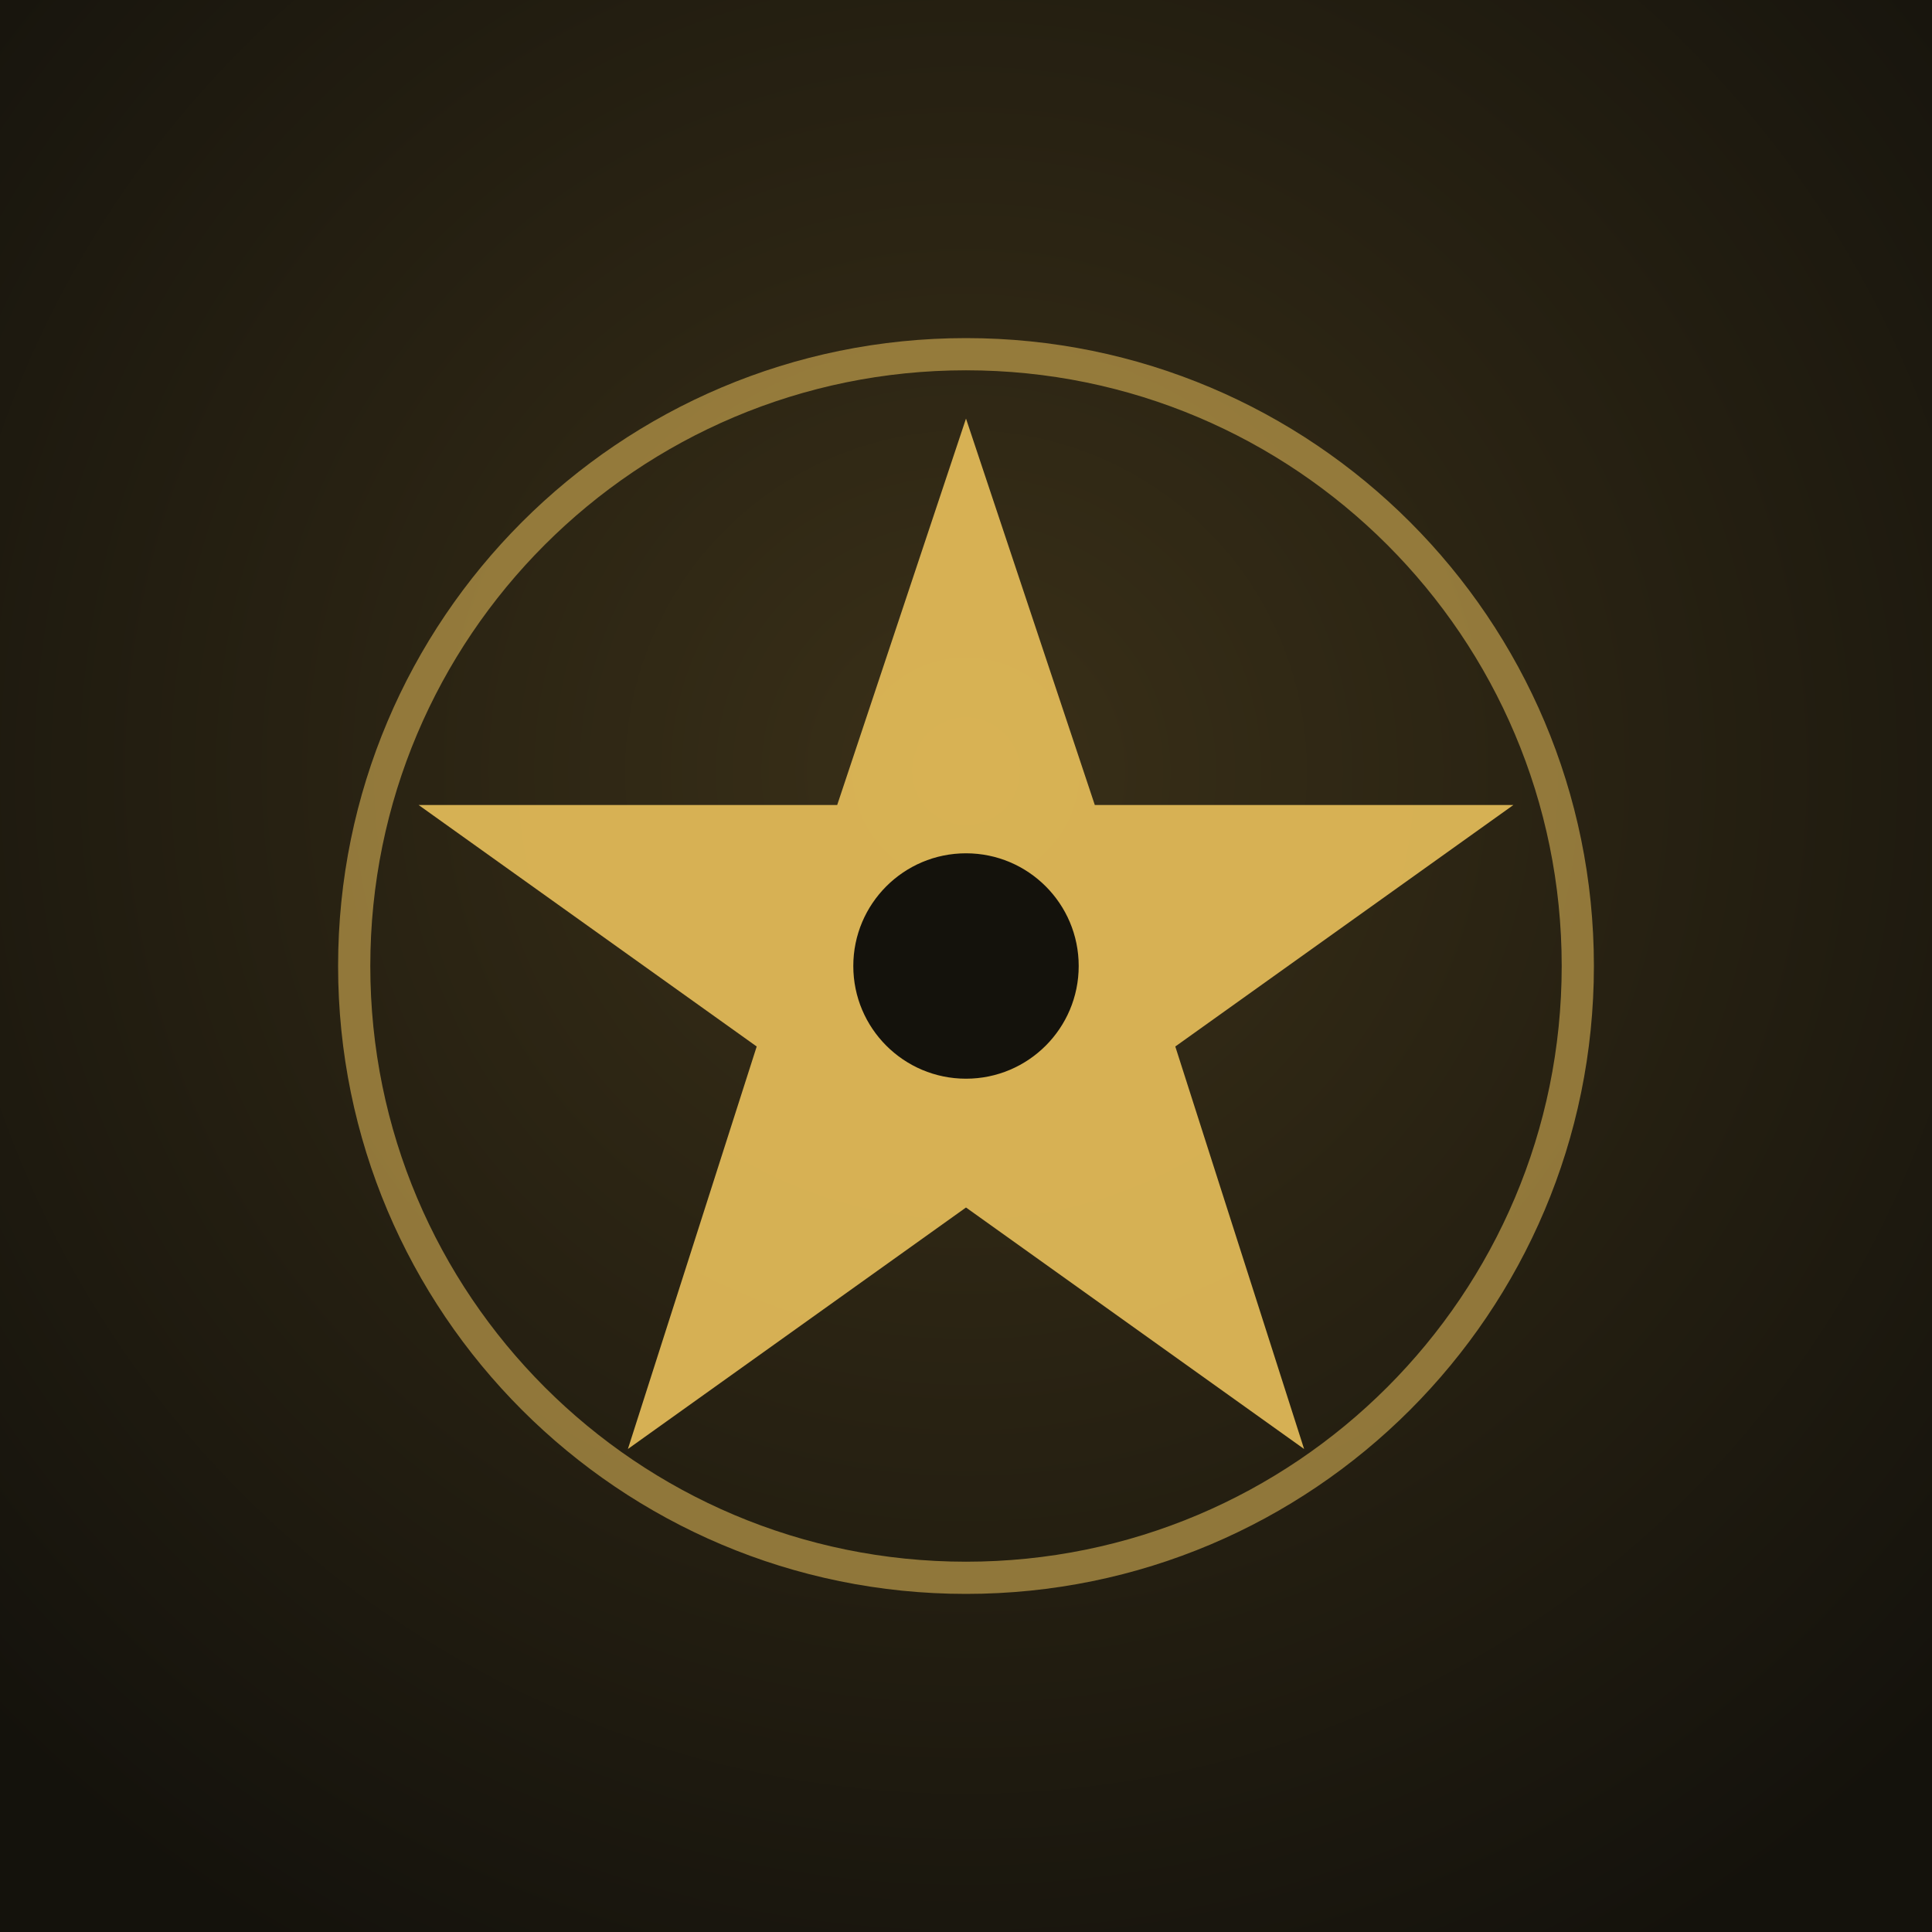
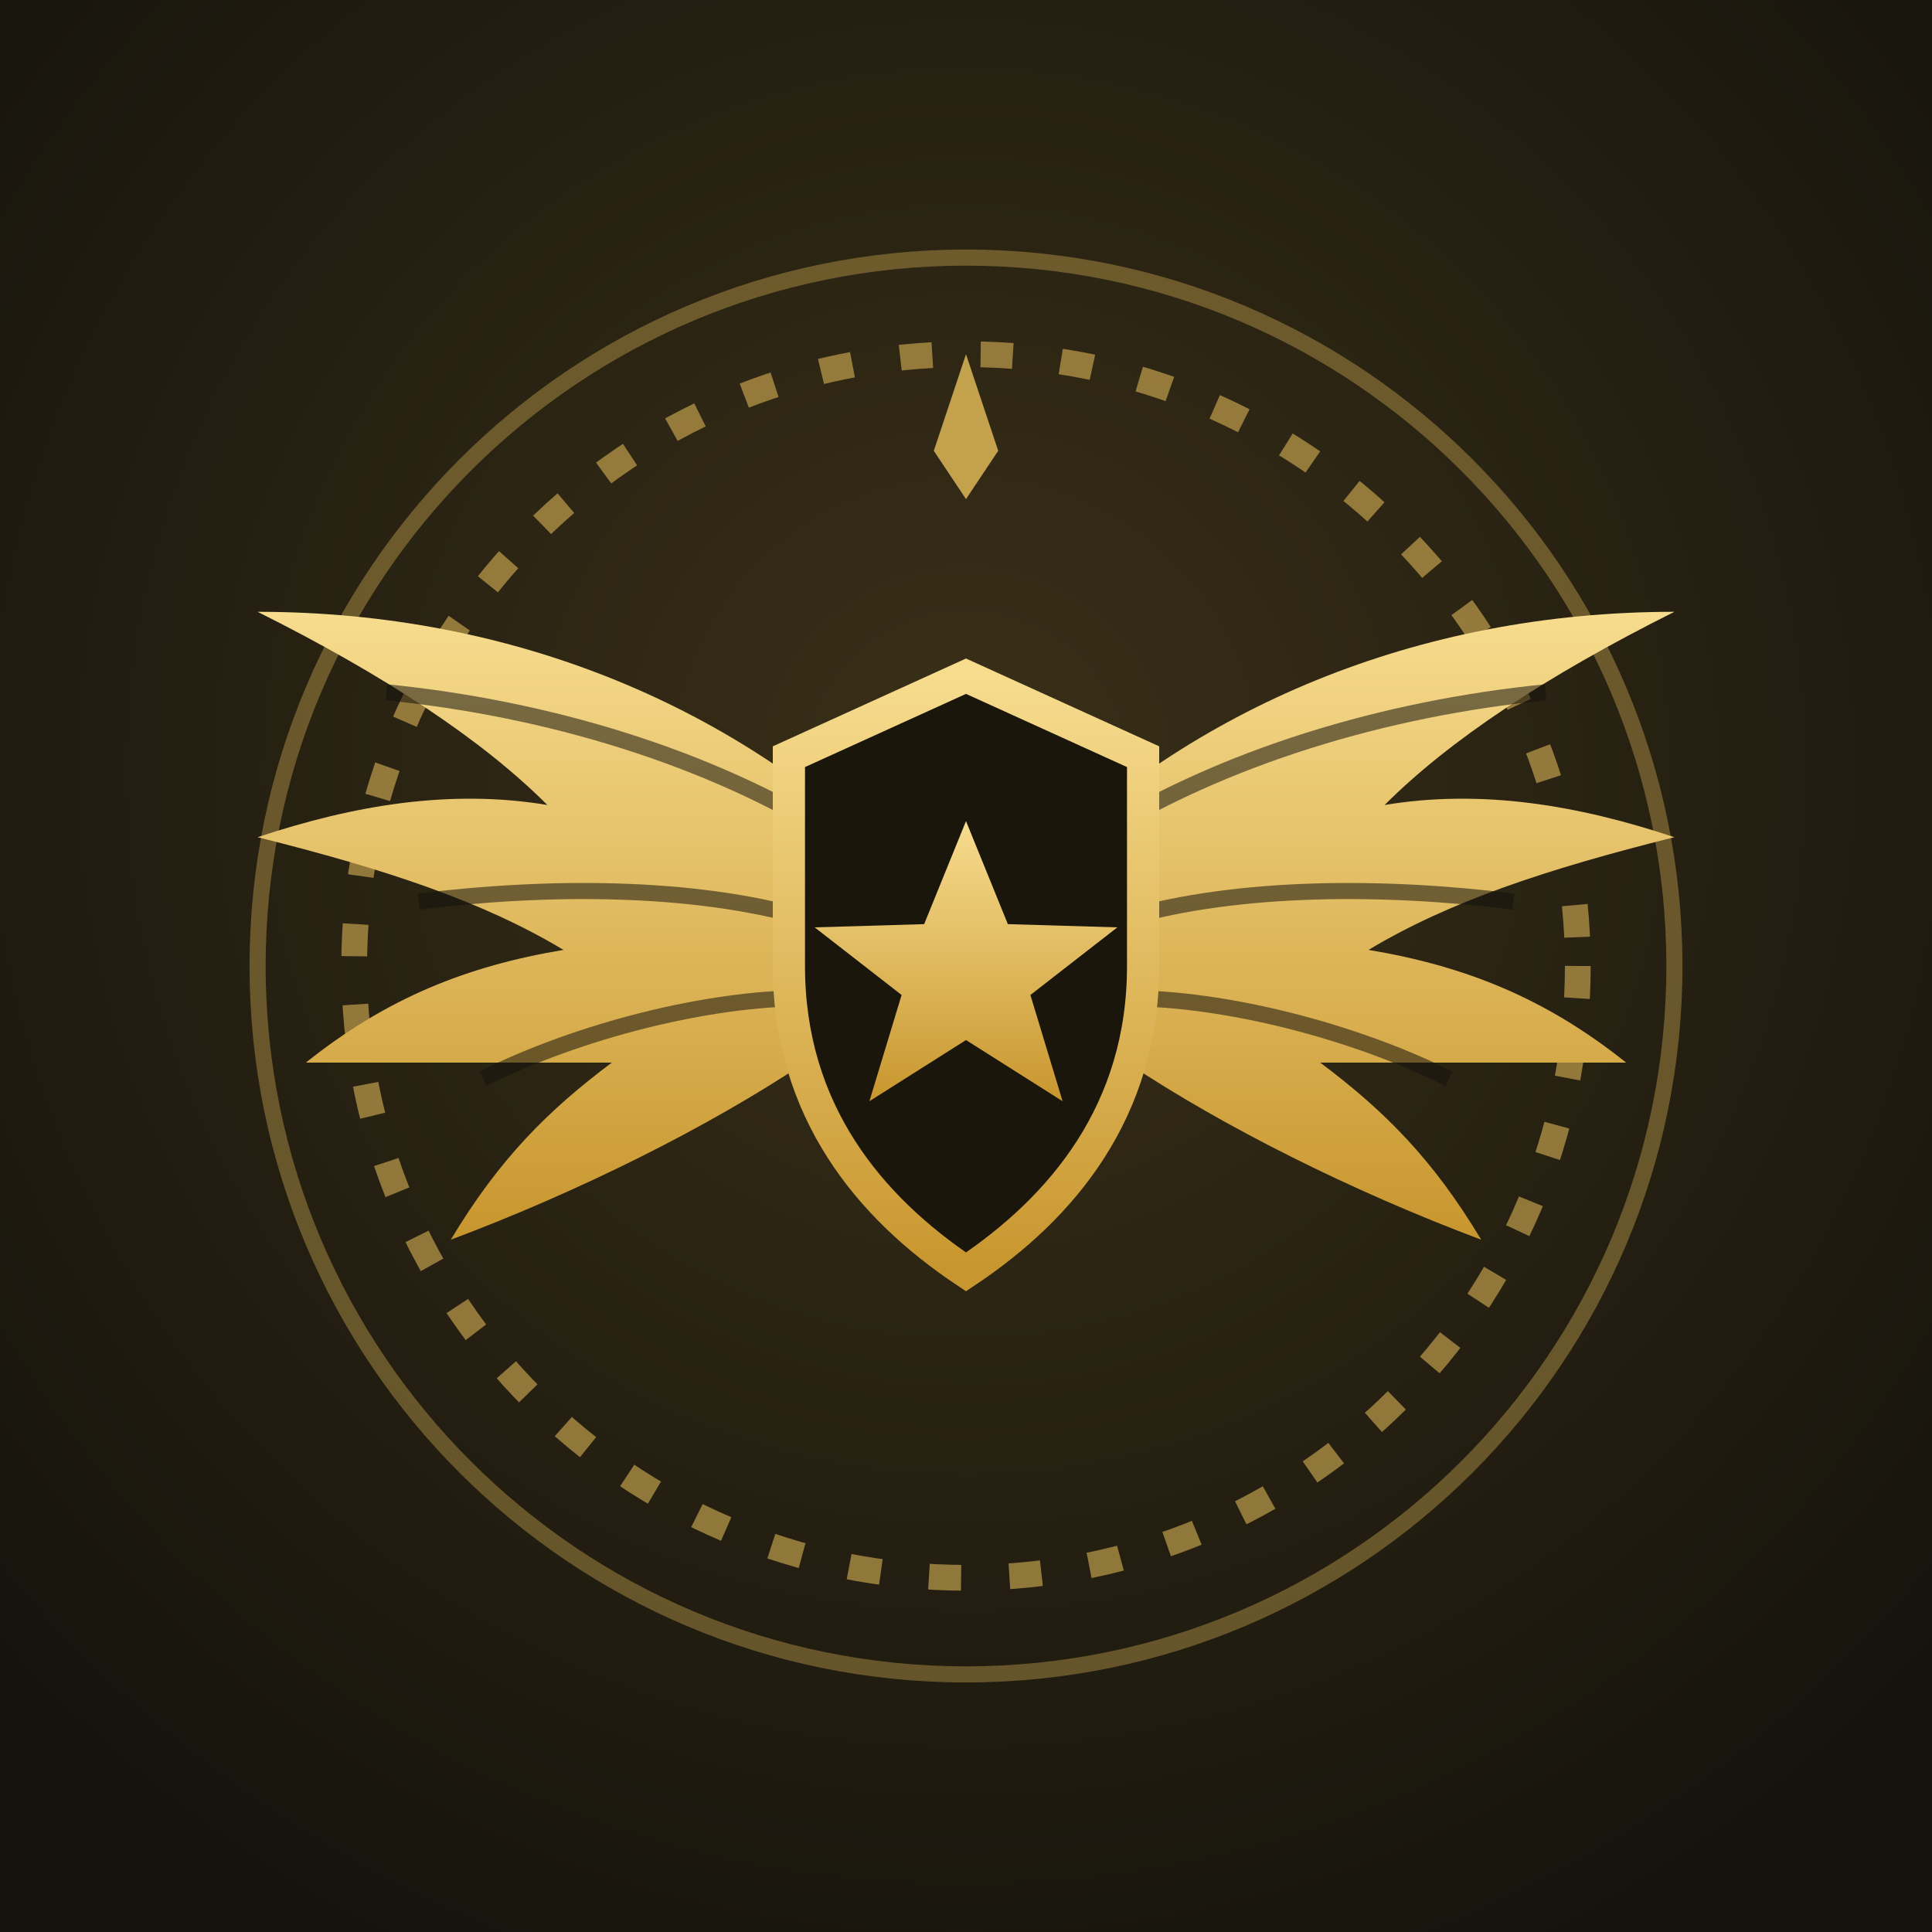
<svg xmlns="http://www.w3.org/2000/svg" viewBox="0 0 120 120">
  <defs>
    <radialGradient id="g" cx="50%" cy="40%" r="70%">
      <stop offset="0" stop-color="#3a3018" />
      <stop offset="1" stop-color="#14120c" />
    </radialGradient>
+     <linearGradient id="w" x1="0" y1="0" x2="0" y2="1">
+       <stop offset="0" stop-color="#f7dc8e" />
+       <stop offset="1" stop-color="#c8962e" />
+     </linearGradient>
  </defs>
  <rect width="120" height="120" fill="url(#g)" />
-   <circle cx="60" cy="60" r="38" fill="none" stroke="#e9c05b" stroke-width="2" opacity=".55" />
-   <path d="M60 26 L68 50 L94 50 L73 65 L81 90 L60 75 L39 90 L47 65 L26 50 L52 50 Z" fill="#e9c05b" opacity=".9" />
-   <circle cx="60" cy="60" r="7" fill="#14120c" />
+   <circle cx="60" cy="60" r="44" fill="none" stroke="#e9c05b" stroke-width="1" opacity=".35" />
+   <circle cx="60" cy="60" r="38" fill="none" stroke="#e9c05b" stroke-width="1.6" opacity=".55" stroke-dasharray="2 3" />
+   <g fill="url(#w)">
+     <path d="M56 54 C46 44 32 38 16 38 C24 42 30 46 34 50 C28 49 22 50 16 52 C24 54 30 56 35 59 C29 60 24 62 19 66 C27 66 33 66 38 66 C34 69 31 72 28 77 C36 74 44 70 50 66 C54 62 56 58 56 54 Z" />
+     <path d="M64 54 C74 44 88 38 104 38 C96 42 90 46 86 50 C92 49 98 50 104 52 C96 54 90 56 85 59 C91 60 96 62 101 66 C93 66 87 66 82 66 C86 69 89 72 92 77 C84 74 76 70 70 66 C66 62 64 58 64 54 Z" />
+   </g>
+   <g stroke="#14120c" stroke-width="1" opacity=".55" fill="none">
+     <path d="M52 52 C44 47 34 44 24 43" />
+     <path d="M50 57 C43 55 34 55 26 56" />
+     <path d="M50 62 C44 62 36 64 30 67" />
+     <path d="M68 52 C76 47 86 44 96 43" />
+     <path d="M70 57 C77 55 86 55 94 56" />
+     <path d="M70 62 C76 62 84 64 90 67" />
+   </g>
+   <path d="M60 42 L71 47 V60 C71 69 66 75 60 79 C54 75 49 69 49 60 V47 Z" fill="#1a160c" stroke="url(#w)" stroke-width="2" />
+   <path d="M60 51 L62.6 57.4 L69.4 57.6 L64 61.8 L66 68.4 L60 64.6 L54 68.4 L56 61.8 L50.6 57.6 L57.4 57.4 Z" fill="url(#w)" />
+   <path d="M60 22 L62 28 L60 31 L58 28 Z" fill="#e9c05b" opacity=".8" />
</svg>
